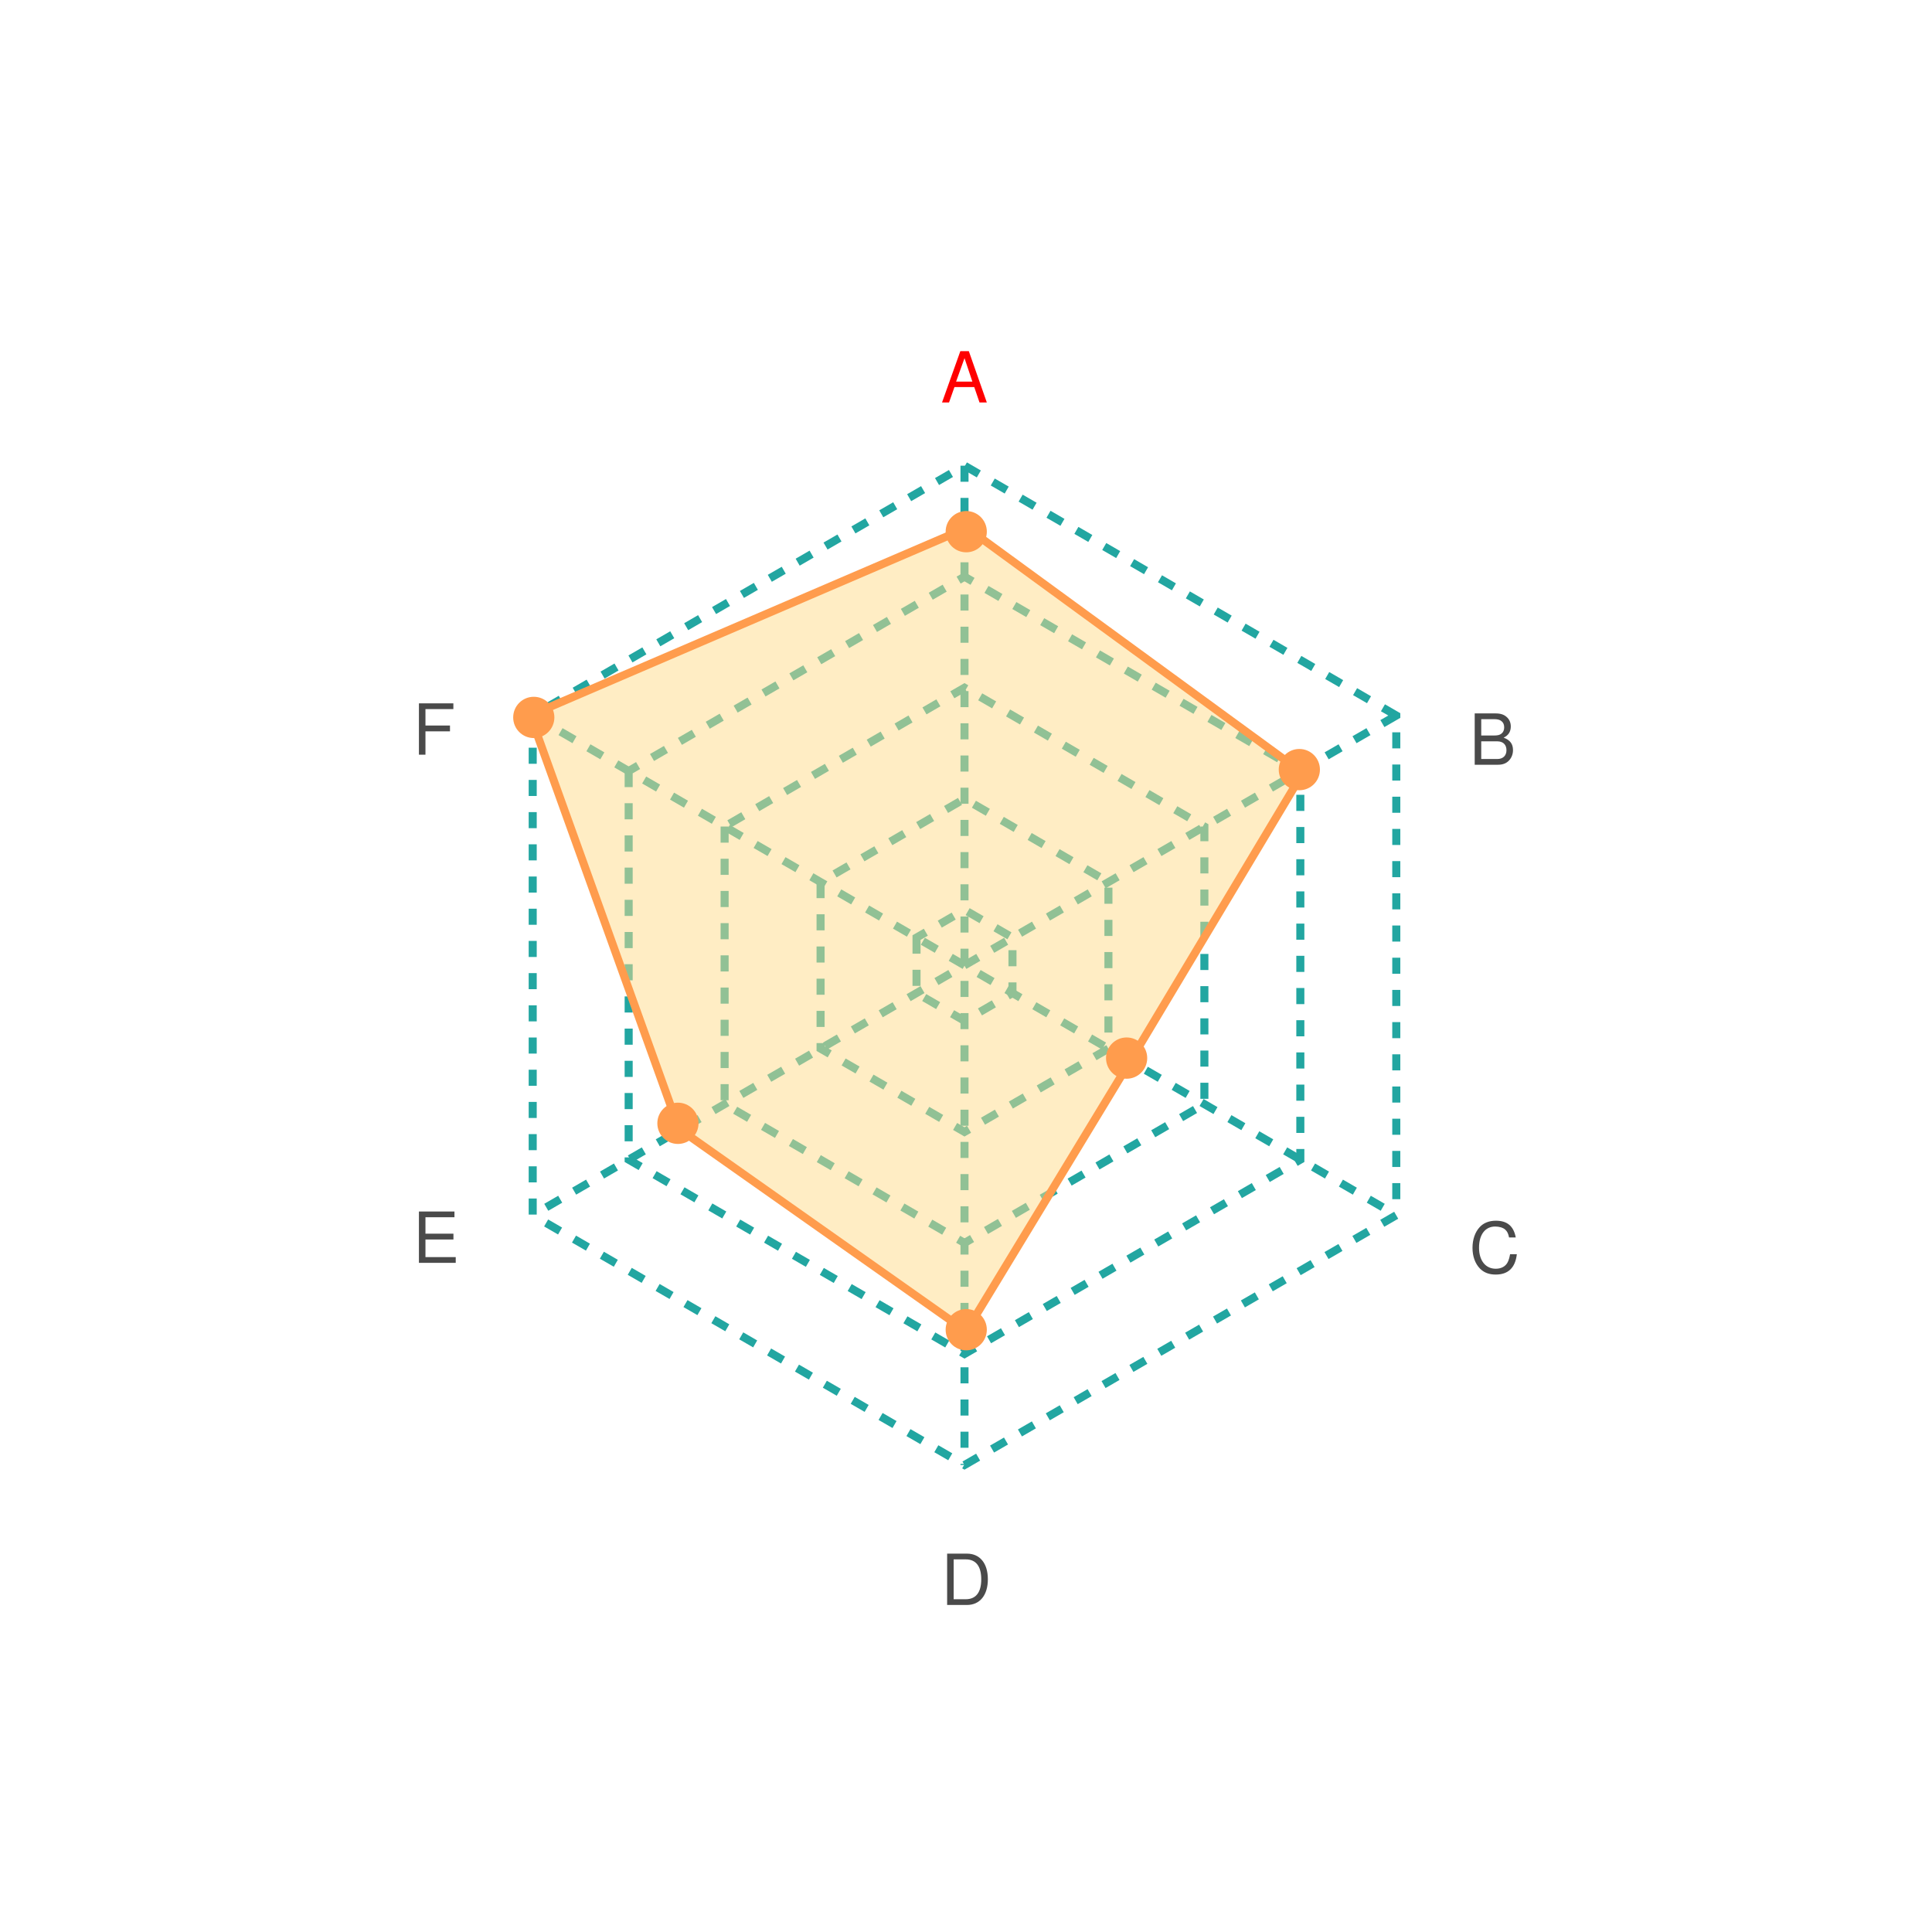
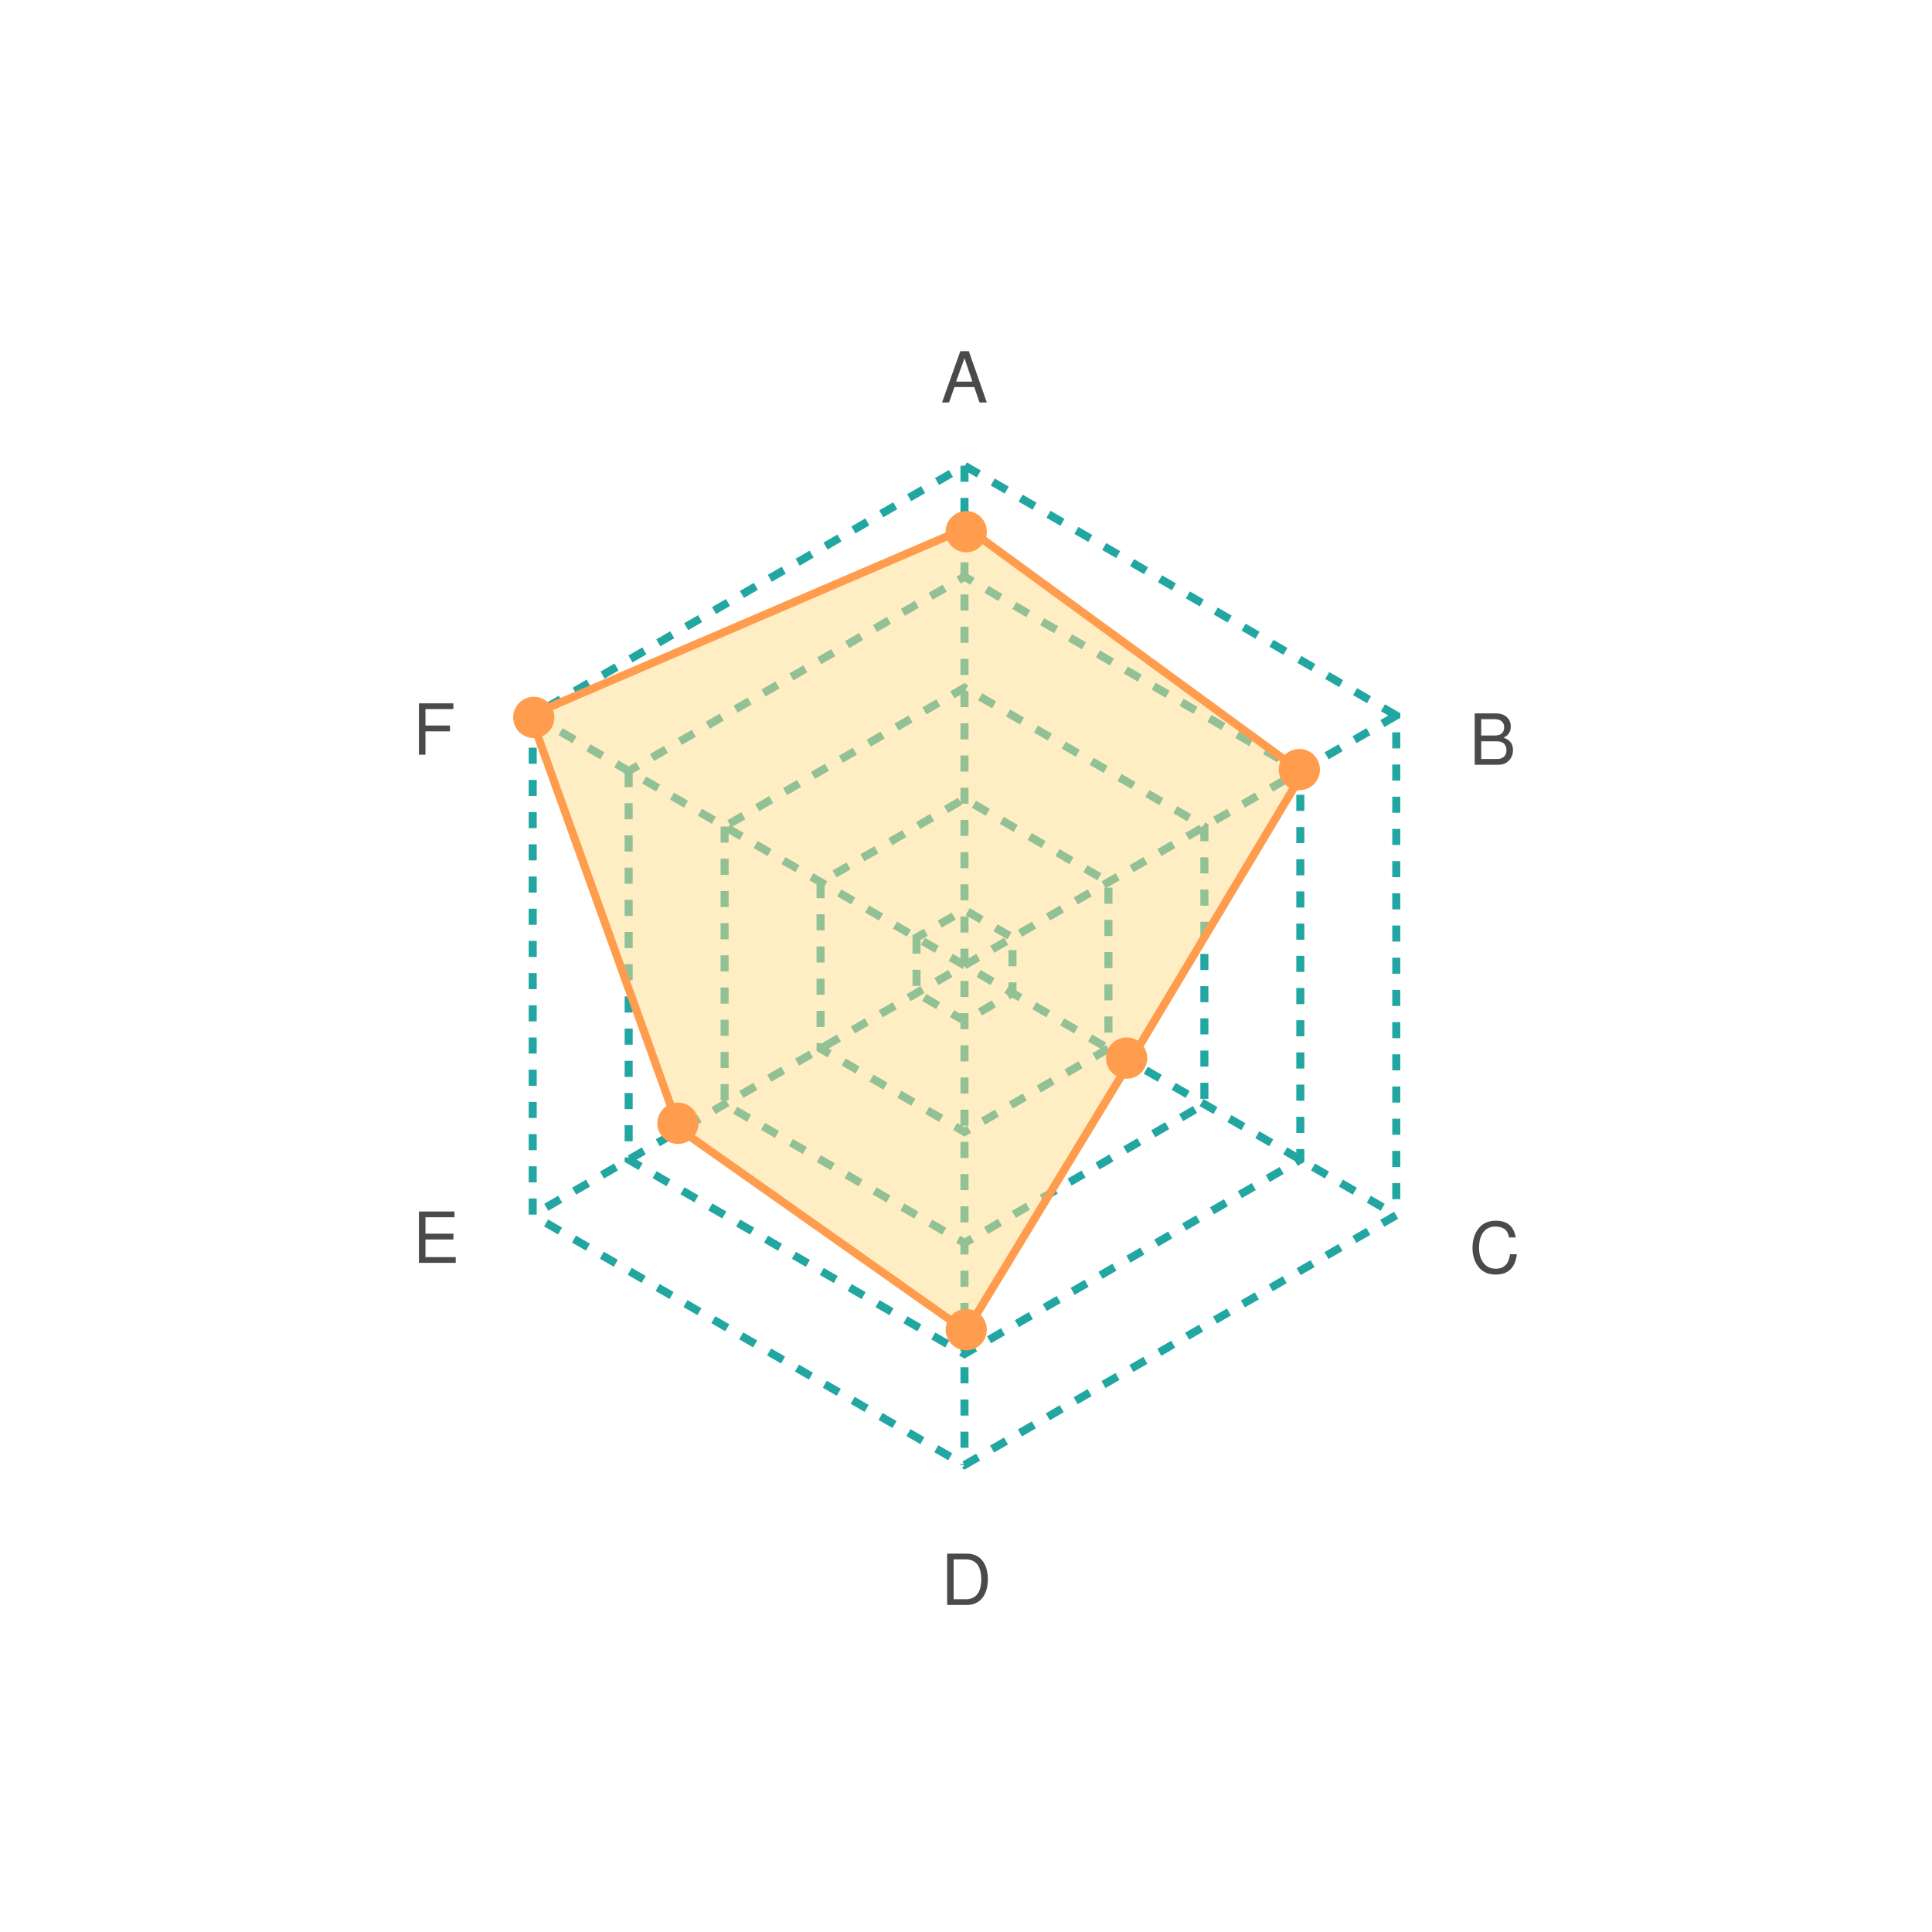
<svg xmlns="http://www.w3.org/2000/svg" width="384" height="384" viewBox="0 0 384 384">
  <g fill="none" fill-rule="evenodd" transform="translate(82 66)">
    <g transform="translate(20 26)">
      <path stroke="#22A6A1" stroke-dasharray="3.2" stroke-width="1.6" d="M22.952,61.246 L22.952,138.491 L89.702,177.114 L156.452,138.491 L156.452,61.246 L89.702,22.622 L22.952,61.246 Z" />
      <path stroke="#22A6A1" stroke-dasharray="3.2" stroke-width="1.6" d="M3.88,50.21 L3.88,149.527 L89.702,199.185 L175.523,149.527 L175.523,50.21 L89.702,0.552 L3.88,50.21 Z" />
      <path stroke="#22A6A1" stroke-dasharray="3.2" stroke-width="1.6" d="M42.023,72.281 L42.023,127.456 L89.702,155.045 L137.38,127.456 L137.38,72.281 L89.702,44.692 L42.023,72.281 Z" />
      <path stroke="#22A6A1" stroke-dasharray="3.2" stroke-width="1.6" d="M61.095,83.316 L61.095,116.421 L89.702,132.974 L118.309,116.421 L118.309,83.316 L89.702,66.764 L61.095,83.316 Z" />
      <path stroke="#22A6A1" stroke-dasharray="3.2" stroke-width="1.6" d="M80.166,94.351 L80.166,105.386 L89.702,110.903 L99.237,105.386 L99.237,94.351 L89.702,88.834 L80.166,94.351 Z" />
      <g transform="translate(0 .001)">
        <path stroke="#22A6A1" stroke-dasharray="3.2" stroke-width="1.6" d="M89.702.554L89.702 22.62 89.702 44.687 89.702 66.763 89.702 88.829 89.702 99.867 89.702 110.906 89.702 132.972 89.702 155.048 89.702 177.115 89.702 199.181M175.523 50.211L175.523 50.22 156.452 61.249 137.38 72.277 137.38 72.287 118.309 83.315 99.237 94.353 89.702 99.867 80.166 105.381 61.095 116.42 42.023 127.448 42.023 127.458 22.952 138.486 3.88 149.515 3.88 149.524" />
        <path stroke="#22A6A1" stroke-dasharray="3.2" stroke-width="1.6" d="M3.88,50.211 L3.88,50.22 L22.952,61.249 L42.023,72.277 L42.023,72.287 L61.095,83.315 L80.166,94.353 L89.702,99.867 L99.237,105.381 L118.309,116.42 L137.38,127.448 L137.38,127.458 L156.452,138.486 L175.523,149.515 L175.523,149.524" />
        <polygon fill="#FFDA8A" fill-opacity=".503" stroke="#FF9C4D" stroke-width="1.6" points="90.179 12.901 156.929 61.64 122.6 118.981 90.047 172.603 32.964 132.36 3.404 50.172" />
        <path fill="#FF9C4D" d="M94.14 13.673C94.14 15.939 92.307 17.776 90.047 17.776 87.786 17.776 85.953 15.939 85.953 13.673 85.953 11.408 87.786 9.571 90.047 9.571 92.307 9.571 94.14 11.408 94.14 13.673M160.347 60.964C160.347 63.23 158.515 65.066 156.254 65.066 153.993 65.066 152.161 63.23 152.161 60.964 152.161 58.698 153.993 56.862 156.254 56.862 158.515 56.862 160.347 58.698 160.347 60.964M126.018 118.305C126.018 120.571 124.186 122.407 121.925 122.407 119.664 122.407 117.832 120.571 117.832 118.305 117.832 116.039 119.664 114.202 121.925 114.202 124.186 114.202 126.018 116.039 126.018 118.305M94.14 172.286C94.14 174.552 92.307 176.388 90.047 176.388 87.786 176.388 85.953 174.552 85.953 172.286 85.953 170.02 87.786 168.184 90.047 168.184 92.307 168.184 94.14 170.02 94.14 172.286M36.837 131.265C36.837 133.531 35.004 135.367 32.744 135.367 30.484 135.367 28.651 133.531 28.651 131.265 28.651 128.999 30.484 127.163 32.744 127.163 35.004 127.163 36.837 128.999 36.837 131.265M8.186 50.592C8.186 52.858 6.353 54.694 4.093 54.694 1.833 54.694 0 52.858 0 50.592 0 48.326 1.833 46.49 4.093 46.49 6.353 46.49 8.186 48.326 8.186 50.592" />
      </g>
    </g>
-     <text fill="#FF0000" font-family="Helvetica" font-size="14">
+     <text fill="#4A4A4A" font-family="Helvetica" font-size="14">
      <tspan x="105" y="14">A</tspan>
    </text>
    <text fill="#4A4A4A" font-family="Helvetica" font-size="14">
      <tspan x="105" y="253">D</tspan>
    </text>
    <text fill="#4A4A4A" font-family="Helvetica" font-size="14">
      <tspan x="210" y="86">B</tspan>
    </text>
    <text fill="#4A4A4A" font-family="Helvetica" font-size="14">
      <tspan x="0" y="84">F</tspan>
    </text>
    <text fill="#4A4A4A" font-family="Helvetica" font-size="14">
      <tspan x="210" y="187">C</tspan>
    </text>
    <text fill="#4A4A4A" font-family="Helvetica" font-size="14">
      <tspan x="0" y="185">E</tspan>
    </text>
  </g>
</svg>
